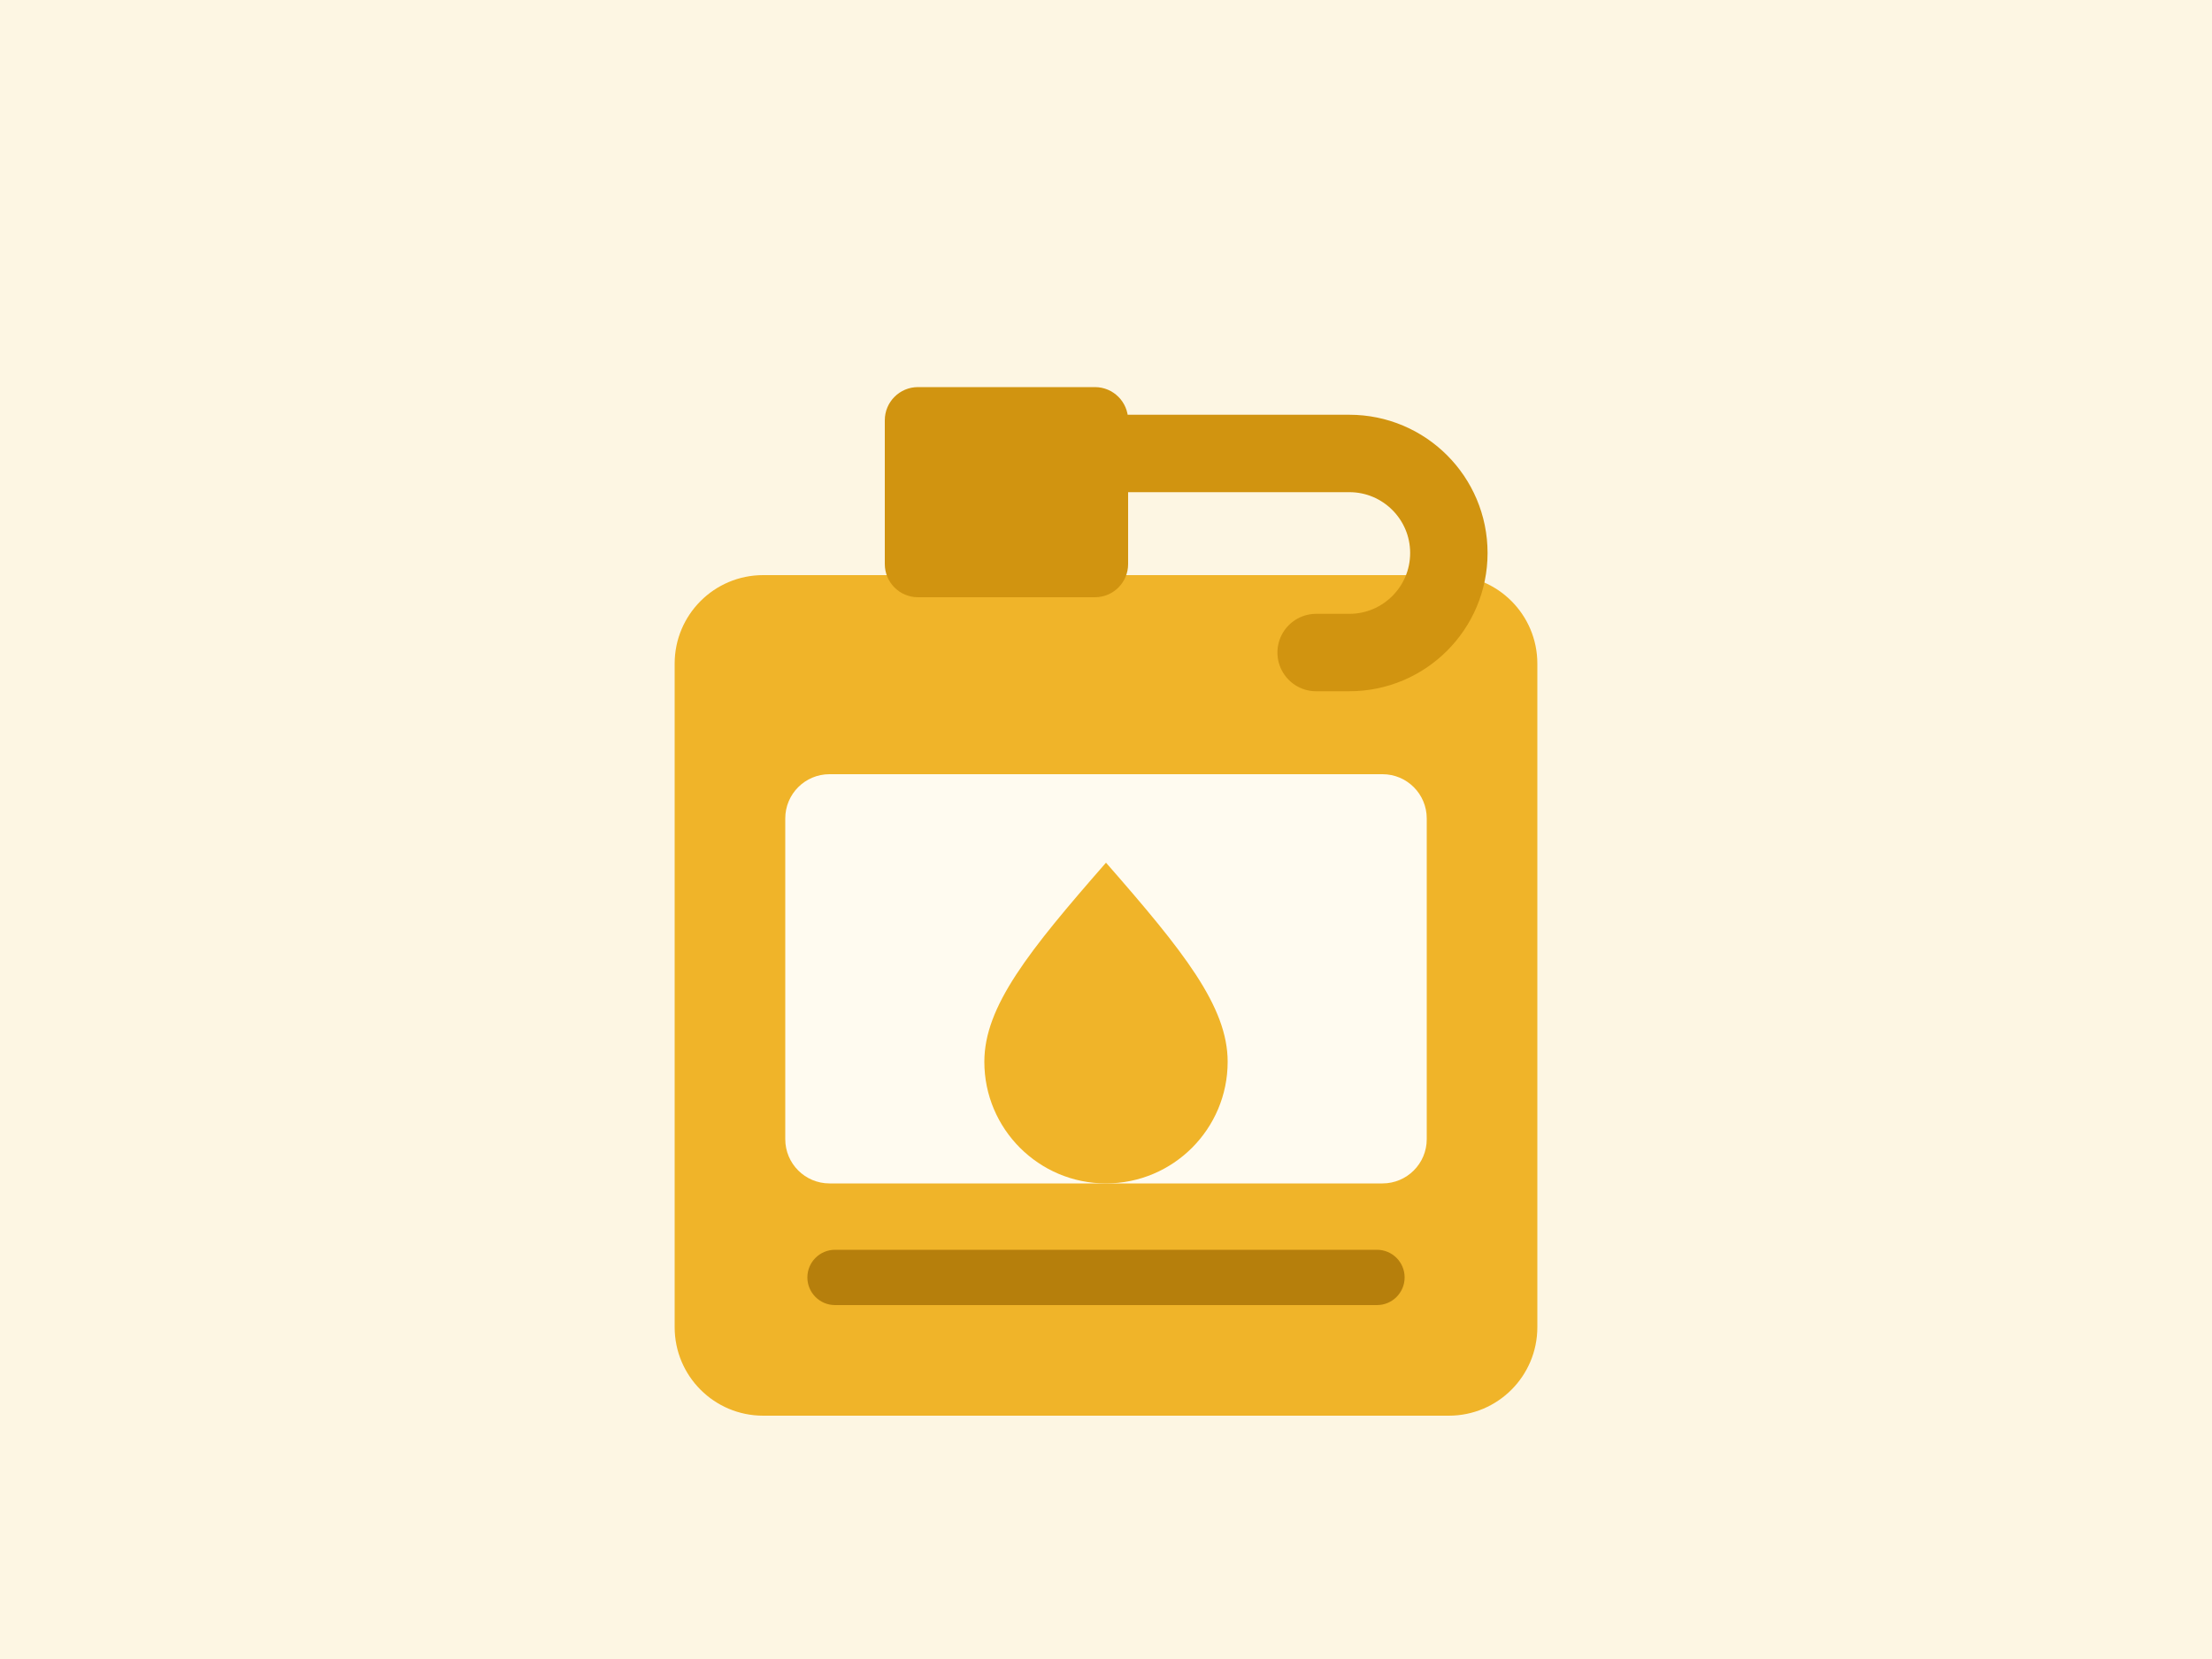
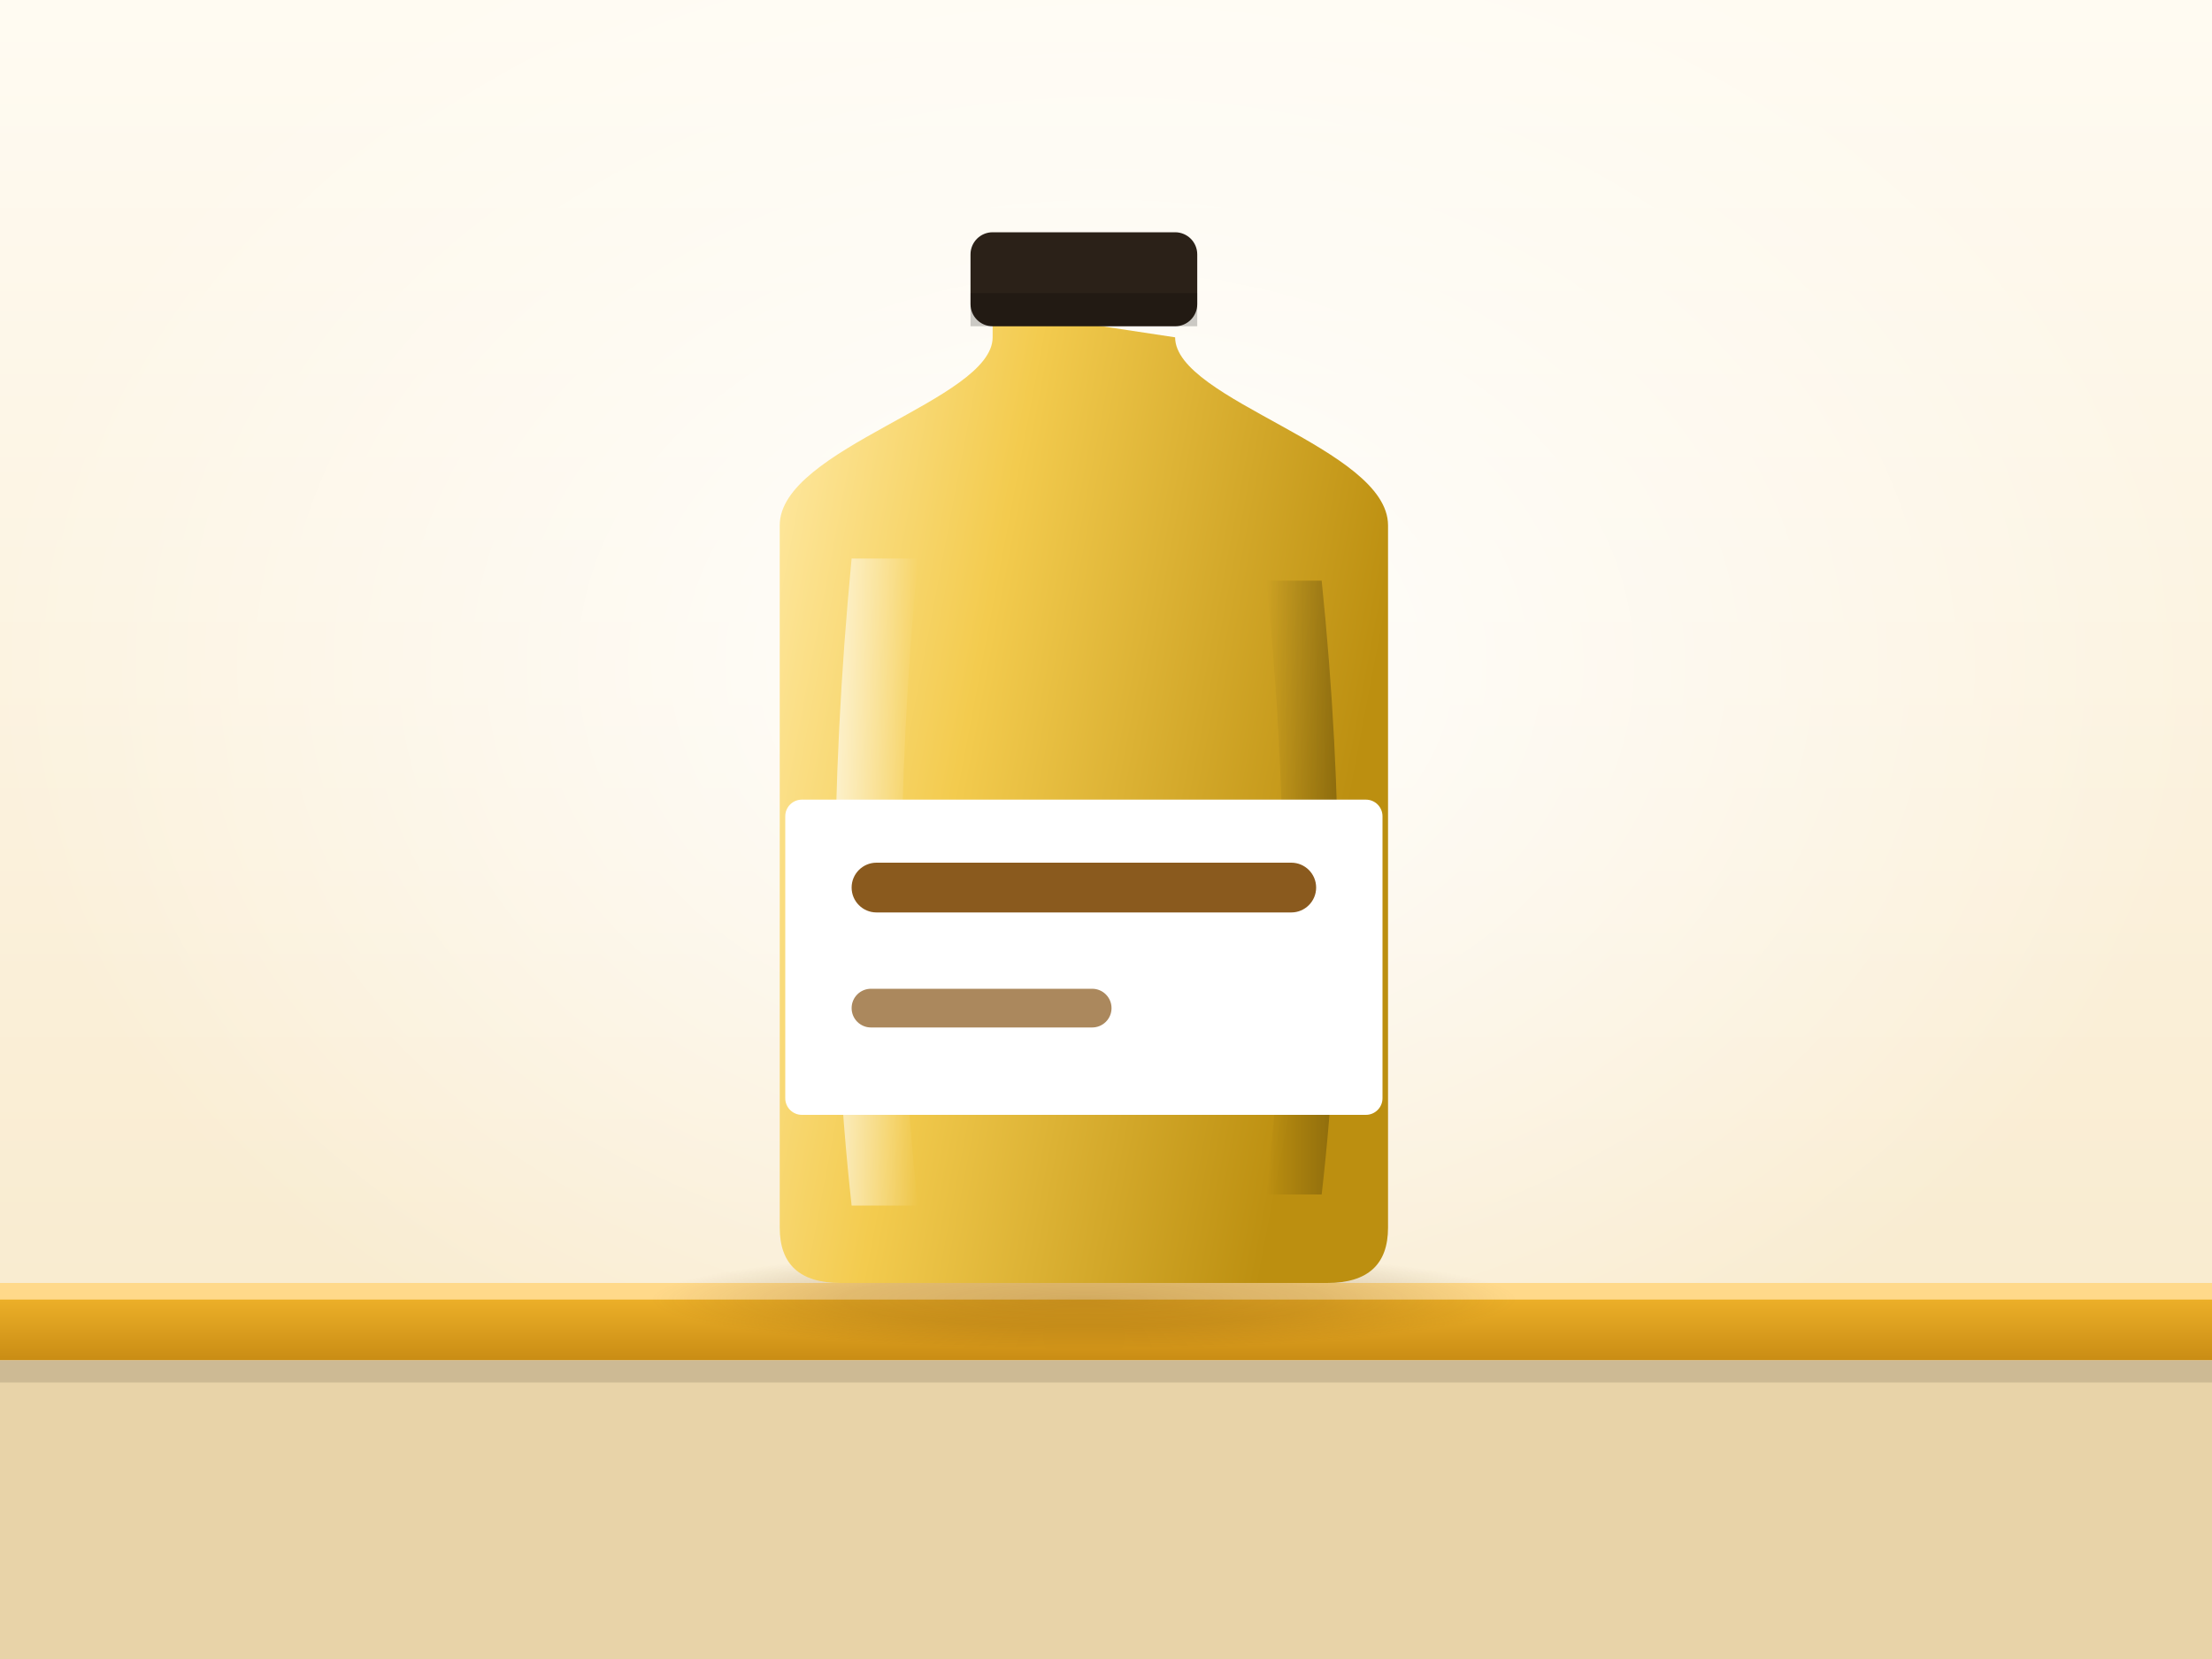
- <svg xmlns="http://www.w3.org/2000/svg" viewBox="0 0 400 300" role="img" aria-label="Jerrycan of cooking oil">
-   <rect width="400" height="300" fill="#FDF6E3" />
-   <rect x="122" y="104" width="156" height="152" rx="16" fill="#F0B429" />
-   <rect x="160" y="70" width="44" height="38" rx="6" fill="#D19410" />
-   <path d="M204 82h40a18 18 0 0 1 0 36h-6" stroke="#D19410" stroke-width="14" fill="none" stroke-linecap="round" />
-   <rect x="142" y="140" width="116" height="74" rx="8" fill="#FFFBF0" />
-   <path d="M200 156c14 16 22 26 22 36a22 22 0 0 1-44 0c0-10 8-20 22-36z" fill="#F0B429" />
-   <rect x="146" y="226" width="108" height="10" rx="5" fill="#B67F0C" />
+ <svg xmlns="http://www.w3.org/2000/svg" viewBox="0 0 400 300" role="img" aria-label="Bottle of sunflower cooking oil">
+   <defs>
+     <linearGradient id="bg" x1="0" y1="0" x2="0" y2="1">
+       <stop offset="0" stop-color="#FFFBF2" />
+       <stop offset="1" stop-color="#F7E7C6" />
+     </linearGradient>
+     <radialGradient id="hl" cx="0.5" cy="0.4" r="0.5">
+       <stop offset="0" stop-color="#FFFFFF" stop-opacity="0.95" />
+       <stop offset="1" stop-color="#FFFFFF" stop-opacity="0" />
+     </radialGradient>
+     <linearGradient id="sf" x1="0" y1="0" x2="0" y2="1">
+       <stop offset="0" stop-color="#F5B92E" />
+       <stop offset="1" stop-color="#C98C14" />
+     </linearGradient>
+     <linearGradient id="gl" x1="0" y1="0" x2="1" y2="0">
+       <stop offset="0" stop-color="#FFFFFF" stop-opacity="0.62" />
+       <stop offset="1" stop-color="#FFFFFF" stop-opacity="0" />
+     </linearGradient>
+     <linearGradient id="sd" x1="1" y1="0" x2="0" y2="0">
+       <stop offset="0" stop-color="#000000" stop-opacity="0.26" />
+       <stop offset="1" stop-color="#000000" stop-opacity="0" />
+     </linearGradient>
+     <radialGradient id="sh" cx="0.5" cy="0.5" r="0.5">
+       <stop offset="0" stop-color="#6B3F00" stop-opacity="0.3" />
+       <stop offset="0.55" stop-color="#6B3F00" stop-opacity="0.2" />
+       <stop offset="1" stop-color="#6B3F00" stop-opacity="0" />
+     </radialGradient>
+     <linearGradient id="g1" x1="0" y1="0" x2="1" y2="0.3">
+       <stop offset="0" stop-color="#FFEAA6" />
+       <stop offset="0.4" stop-color="#F3CB4E" />
+       <stop offset="1" stop-color="#BC8F10" />
+     </linearGradient>
+   </defs>
+   <rect width="400" height="300" fill="url(#bg)" />
+   <rect x="0" y="0" width="400" height="300" fill="url(#hl)" />
+   <rect x="0" y="232" width="400" height="14" fill="url(#sf)" />
+   <rect x="0" y="232" width="400" height="3" fill="#FFD98A" />
+   <rect x="0" y="246" width="400" height="54" fill="#E8D3A8" />
+   <rect x="0" y="246" width="400" height="4" fill="#000" opacity="0.12" />
+   <ellipse cx="196" cy="235" rx="78" ry="9" fill="url(#sh)" />
+   <path d="M179.5 56 V61 C179.5 72.4 141 81 141 95 V222 Q141 232 152 232 H240 Q251 232 251 222 V95 C251 81 212.5 72.4 212.5 61 Z" fill="url(#g1)" />
+   <rect x="175.5" y="42" width="41" height="17" rx="4" fill="#2B2118" />
+   <rect x="175.5" y="53" width="41" height="6" fill="#000" opacity="0.2" />
+   <path d="M154 101 Q148 163.5 154 218 H166 Q160 163.5 166 101 Z" fill="url(#gl)" />
+   <path d="M239 105 Q245 163.5 239 216 H229 Q235 163.5 229 105 Z" fill="url(#sd)" />
+   <rect x="142" y="144.6" width="108" height="57" rx="3" fill="#FFFFFF" />
+   <rect x="154" y="156" width="84" height="9" rx="4.5" fill="#8A5A1E" />
+   <rect x="154" y="178.8" width="47" height="7" rx="3.5" fill="#8A5A1E" opacity="0.72" />
</svg>
